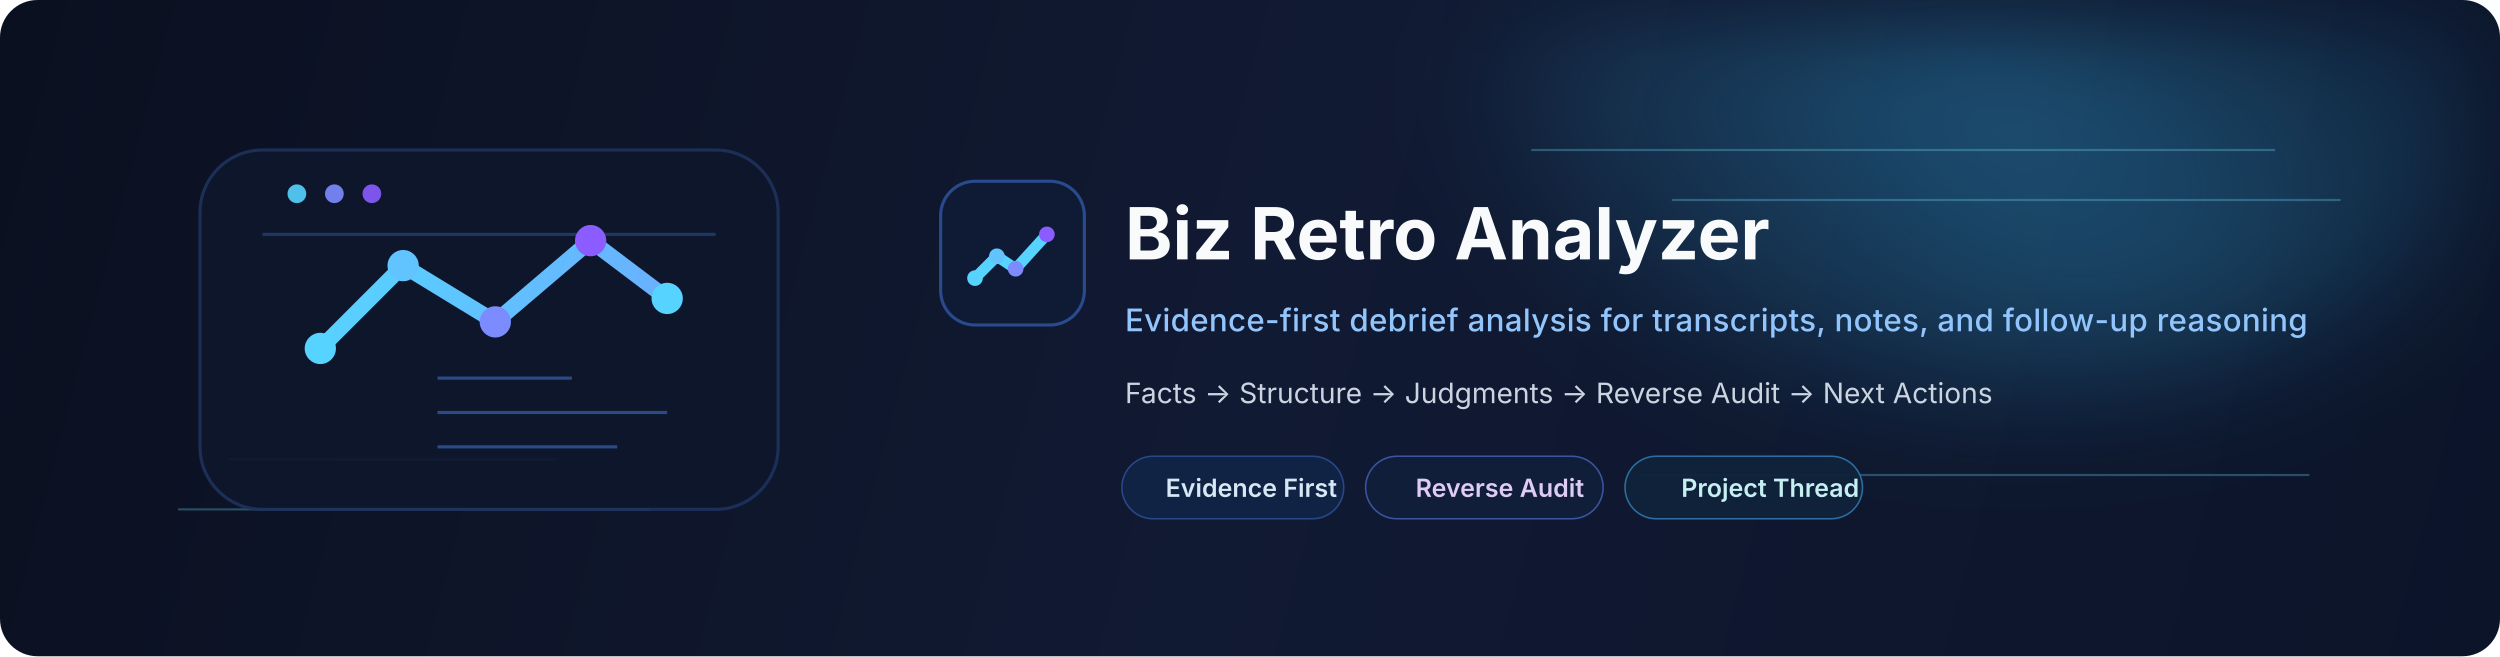
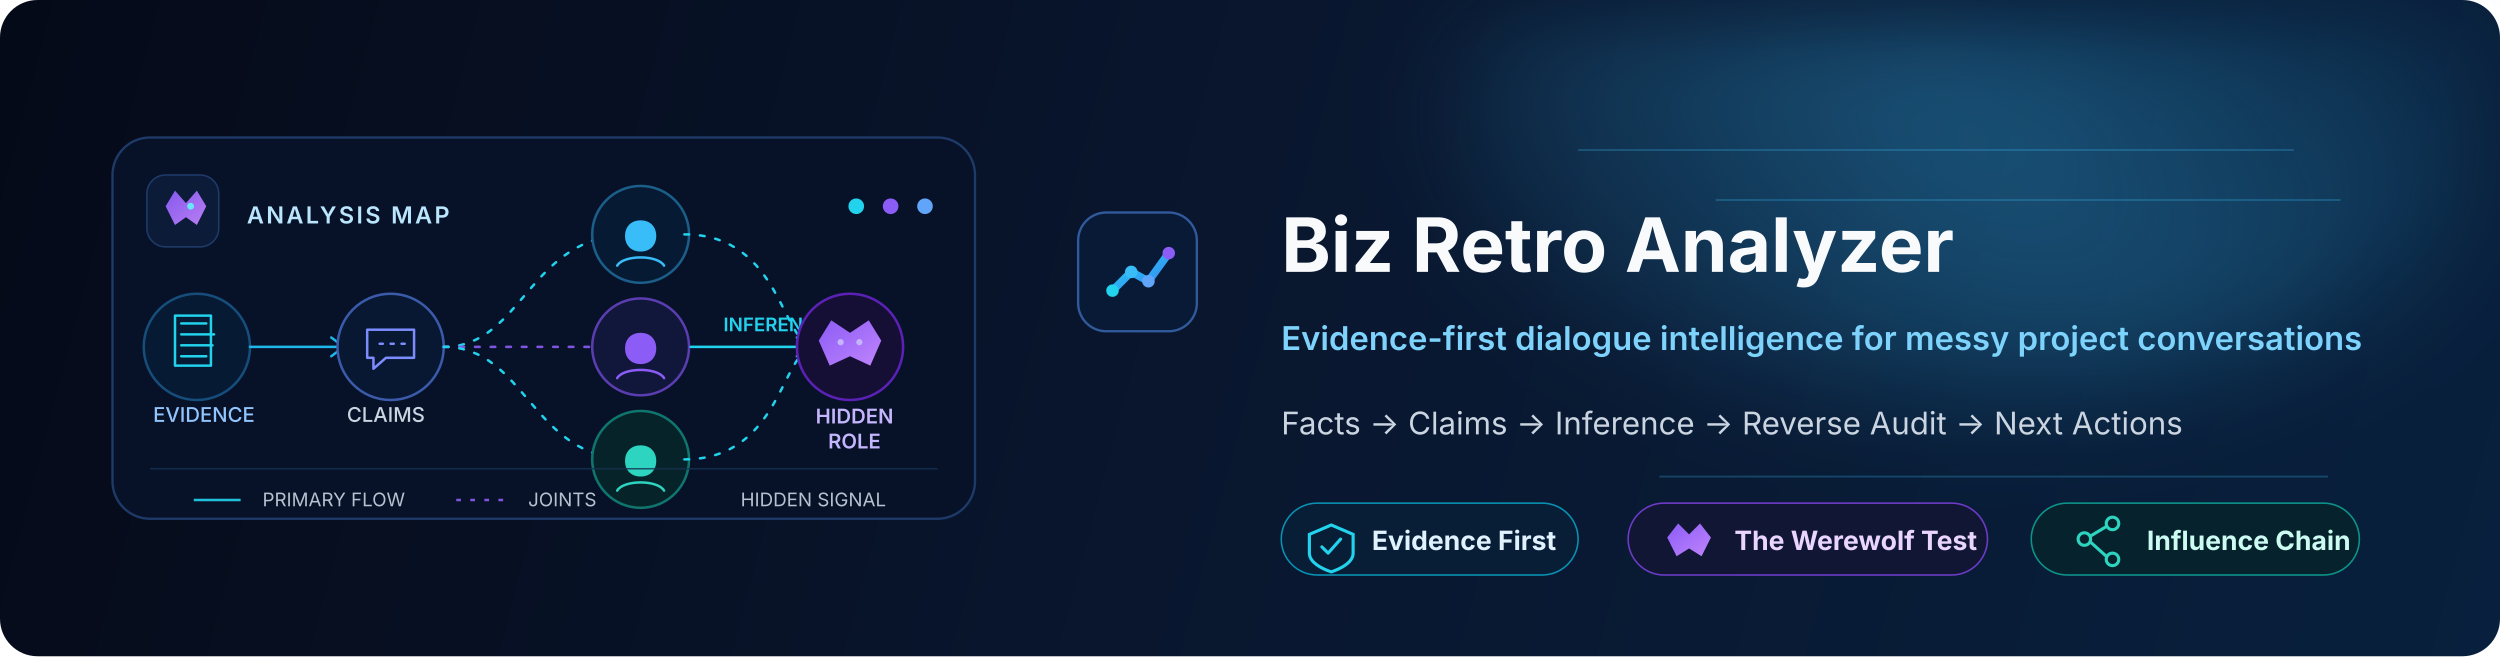
<svg xmlns="http://www.w3.org/2000/svg" width="1600" height="420" viewBox="0 0 1600 420" fill="none">
  <defs>
    <linearGradient id="bg" x1="0" y1="0" x2="1600" y2="420" gradientUnits="userSpaceOnUse">
-       <stop stop-color="#0B1020" />
-       <stop offset="0.5" stop-color="#111A33" />
-       <stop offset="1" stop-color="#0B1429" />
+       <stop stop-color="#050A18" />
+       <stop offset="0.48" stop-color="#09162E" />
+       <stop offset="1" stop-color="#08203D" />
    </linearGradient>
-     <linearGradient id="accent" x1="240" y1="70" x2="1060" y2="310" gradientUnits="userSpaceOnUse">
-       <stop stop-color="#57D3FF" />
-       <stop offset="0.5" stop-color="#7C8CFF" />
-       <stop offset="1" stop-color="#8B5CFF" />
+     <linearGradient id="cyan" x1="0" y1="0" x2="1" y2="1">
+       <stop stop-color="#22D3EE" />
+       <stop offset="1" stop-color="#3B82F6" />
    </linearGradient>
-     <radialGradient id="glow" cx="0" cy="0" r="1" gradientUnits="userSpaceOnUse" gradientTransform="translate(1280 68) rotate(130.416) scale(321.466 582.913)">
-       <stop stop-color="#38BDF8" stop-opacity="0.35" />
+     <linearGradient id="purple" x1="0" y1="0" x2="1" y2="1">
+       <stop stop-color="#8B5CF6" />
+       <stop offset="1" stop-color="#C084FC" />
+     </linearGradient>
+     <radialGradient id="glow" cx="0" cy="0" r="1" gradientUnits="userSpaceOnUse" gradientTransform="translate(1260 82) rotate(128) scale(330 620)">
+       <stop stop-color="#38BDF8" stop-opacity="0.34" />
      <stop offset="1" stop-color="#38BDF8" stop-opacity="0" />
    </radialGradient>
    <filter id="soft" x="0" y="0" width="1600" height="420" filterUnits="userSpaceOnUse" color-interpolation-filters="sRGB">
-       <feGaussianBlur stdDeviation="40" />
+       <feGaussianBlur stdDeviation="36" />
+     </filter>
+     <filter id="smallGlow" x="-40" y="-40" width="120" height="120" filterUnits="userSpaceOnUse">
+       <feGaussianBlur stdDeviation="5" result="blur" />
+       <feMerge>
+         <feMergeNode in="blur" />
+         <feMergeNode in="SourceGraphic" />
+       </feMerge>
    </filter>
  </defs>
  <rect width="1600" height="420" rx="24" fill="url(#bg)" />
-   <ellipse cx="1280" cy="68" rx="320" ry="180" fill="url(#glow)" filter="url(#soft)" />
-   <g opacity="0.28" stroke="#6EE7FF" stroke-width="1.4">
-     <path d="M114 326H416" />
-     <path d="M146 294H356" />
-     <path d="M980 96H1456" />
-     <path d="M1070 128H1498" />
-     <path d="M1048 304H1478" />
-   </g>
-   <g opacity="0.9">
-     <path d="M128 136C128 113.909 145.909 96 168 96H458C480.091 96 498 113.909 498 136V286C498 308.091 480.091 326 458 326H168C145.909 326 128 308.091 128 286V136Z" fill="#0E162C" stroke="#1E325D" stroke-width="2" />
-     <path d="M168 150H458" stroke="#223A6A" stroke-width="2" />
-     <circle cx="190" cy="124" r="6" fill="#57D3FF" />
-     <circle cx="214" cy="124" r="6" fill="#7C8CFF" />
-     <circle cx="238" cy="124" r="6" fill="#8B5CFF" />
+   <ellipse cx="1260" cy="82" rx="330" ry="170" fill="url(#glow)" filter="url(#soft)" />
+   <g opacity="0.26" stroke="#38BDF8" stroke-width="1.2">
+     <path d="M1010 96H1468" />
+     <path d="M1098 128H1498" />
+     <path d="M1062 305H1490" />
  </g>
  <g>
-     <path d="M205 223L258 170L317 206L378 154L427 191" stroke="url(#accent)" stroke-width="10" stroke-linecap="round" stroke-linejoin="round" />
-     <circle cx="205" cy="223" r="10" fill="#57D3FF" />
-     <circle cx="258" cy="170" r="10" fill="#62C4FF" />
-     <circle cx="317" cy="206" r="10" fill="#7C8CFF" />
-     <circle cx="378" cy="154" r="10" fill="#8B5CFF" />
-     <circle cx="427" cy="191" r="10" fill="#57D3FF" />
+     <rect x="72" y="88" width="552" height="244" rx="24" fill="#071229" stroke="#1E3A68" stroke-width="1.5" />
+     <rect x="94" y="112" width="46" height="46" rx="12" fill="#0B1B38" stroke="#1E3A68" />
+     <path d="M112 144L106 132L112 122L119 130L126 122L132 132L126 144L119 139L112 144Z" fill="url(#purple)" opacity="0.95" />
+     <circle cx="122" cy="132" r="2.2" fill="#67E8F9" />
+     <text x="158" y="143" fill="#BAE6FD" font-family="Segoe UI, Inter, Arial, sans-serif" font-size="15" font-weight="600" letter-spacing="1.5">ANALYSIS MAP</text>
+     <circle cx="548" cy="132" r="5" fill="#22D3EE" />
+     <circle cx="570" cy="132" r="5" fill="#8B5CF6" />
+     <circle cx="592" cy="132" r="5" fill="#60A5FA" />
+     <g stroke-width="1.6" stroke-linecap="round" stroke-linejoin="round">
+       <circle cx="126" cy="222" r="34" fill="#071A33" stroke="#164D7A" />
+       <path d="M116 207H132M116 214H137M116 221H136M116 228H132" stroke="#22D3EE" />
+       <path d="M112 202H135V234H112V202Z" stroke="#22D3EE" />
+       <text x="98" y="270" fill="#93C5FD" font-family="Segoe UI, Inter, Arial, sans-serif" font-size="13" font-weight="500">EVIDENCE</text>
+       <path d="M160 222H218" stroke="#1FB6E9" />
+       <path d="M212 216L220 222L212 228" stroke="#1FB6E9" />
+       <circle cx="250" cy="222" r="34" fill="#081833" stroke="#3B5BAA" />
+       <path d="M235 211H265V229H247L239 236V229H235V211Z" stroke="#7C8CFF" />
+       <path d="M243 220H245M250 220H252M257 220H259" stroke="#7C8CFF" />
+       <text x="222" y="270" fill="#CBD5E1" font-family="Segoe UI, Inter, Arial, sans-serif" font-size="13" font-weight="500">CLAIMS</text>
+       <path d="M284 222C335 222 338 150 404 150" stroke="#22D3EE" stroke-dasharray="3 7" />
+       <path d="M284 222H380" stroke="#8B5CF6" stroke-dasharray="3 7" opacity="0.9" />
+       <path d="M284 222C337 222 340 294 404 294" stroke="#22D3EE" stroke-dasharray="3 7" />
+       <circle cx="410" cy="150" r="31" fill="#071A33" stroke="#1B5E89" />
+       <path d="M400 151C400 145 404 141 410 141C416 141 420 145 420 151C420 157 416 161 410 161C404 161 400 157 400 151Z" fill="#38BDF8" />
+       <path d="M395 170C399 163 421 163 425 170" stroke="#38BDF8" />
+       <circle cx="410" cy="222" r="31" fill="#11173A" stroke="#5B3DB1" />
+       <path d="M400 223C400 217 404 213 410 213C416 213 420 217 420 223C420 229 416 233 410 233C404 233 400 229 400 223Z" fill="#8B5CF6" />
+       <path d="M395 242C399 235 421 235 425 242" stroke="#8B5CF6" />
+       <circle cx="410" cy="294" r="31" fill="#062329" stroke="#0F766E" />
+       <path d="M400 295C400 289 404 285 410 285C416 285 420 289 420 295C420 301 416 305 410 305C404 305 400 301 400 295Z" fill="#2DD4BF" />
+       <path d="M395 314C399 307 421 307 425 314" stroke="#2DD4BF" />
+       <path d="M442 222H516" stroke="#22D3EE" />
+       <path d="M510 216L518 222L510 228" stroke="#22D3EE" />
+       <text x="463" y="212" fill="#22D3EE" font-family="Segoe UI, Inter, Arial, sans-serif" font-size="12" font-weight="600">INFERENCE</text>
+       <path d="M438 150C501 150 500 222 522 222" stroke="#22D3EE" stroke-dasharray="3 7" />
+       <path d="M438 294C501 294 500 222 522 222" stroke="#22D3EE" stroke-dasharray="3 7" />
+       <circle cx="544" cy="222" r="34" fill="#160F35" stroke="#5B21B6" />
+       <path d="M531 234L524 218L532 205L544 213L556 205L564 218L557 234L544 228L531 234Z" fill="url(#purple)" />
+       <circle cx="538" cy="219" r="2" fill="#C4B5FD" />
+       <circle cx="550" cy="219" r="2" fill="#C4B5FD" />
+       <text x="522" y="271" fill="#C4B5FD" font-family="Segoe UI, Inter, Arial, sans-serif" font-size="13" font-weight="600">HIDDEN</text>
+       <text x="530" y="287" fill="#C4B5FD" font-family="Segoe UI, Inter, Arial, sans-serif" font-size="13" font-weight="600">ROLE</text>
+     </g>
+     <path d="M96 300H600" stroke="#163154" opacity="0.8" />
+     <g font-family="Segoe UI, Inter, Arial, sans-serif" font-size="12" fill="#CBD5E1" opacity="0.9">
+       <path d="M124 320H154" stroke="#22D3EE" stroke-width="1.6" />
+       <text x="168" y="324">PRIMARY FLOW</text>
+       <path d="M292 320H324" stroke="#8B5CF6" stroke-width="1.6" stroke-dasharray="3 6" />
+       <text x="338" y="324">JOINTS</text>
+       <circle cx="456" cy="320" r="4" fill="#8B5CF6" filter="url(#smallGlow)" />
+       <text x="474" y="324">HIDDEN SIGNAL</text>
+     </g>
  </g>
-   <g opacity="0.92">
-     <path d="M280 264H427" stroke="#2C4F8F" stroke-width="2" />
-     <path d="M280 286H395" stroke="#2C4F8F" stroke-width="2" />
-     <path d="M280 242H366" stroke="#2C4F8F" stroke-width="2" />
+   <g transform="translate(690 136)">
+     <rect x="0" y="0" width="76" height="76" rx="18" fill="#081A35" stroke="#315A9C" stroke-width="1.5" />
+     <path d="M22 50L34 38L45 44L58 26" stroke="url(#cyan)" stroke-width="5" stroke-linecap="round" stroke-linejoin="round" />
+     <circle cx="22" cy="50" r="4" fill="#22D3EE" />
+     <circle cx="34" cy="38" r="4" fill="#38BDF8" />
+     <circle cx="45" cy="44" r="4" fill="#60A5FA" />
+     <circle cx="58" cy="26" r="4" fill="#8B5CF6" />
  </g>
-   <g transform="translate(602 116)">
-     <rect x="0" y="0" width="92" height="92" rx="22" fill="#0F1B35" stroke="#294A8D" stroke-width="2" />
-     <path d="M22 62L36 48L48 56L68 34" stroke="url(#accent)" stroke-width="7" stroke-linecap="round" stroke-linejoin="round" />
-     <circle cx="22" cy="62" r="5" fill="#57D3FF" />
-     <circle cx="36" cy="48" r="5" fill="#62C4FF" />
-     <circle cx="48" cy="56" r="5" fill="#7C8CFF" />
-     <circle cx="68" cy="34" r="5" fill="#8B5CFF" />
-   </g>
-   <text x="720" y="166" fill="#F8FAFC" font-family="Segoe UI, Inter, Arial, sans-serif" font-size="46" font-weight="700" letter-spacing="0">Biz Retro Analyzer</text>
-   <text x="720" y="212" fill="#93C5FD" font-family="Segoe UI, Inter, Arial, sans-serif" font-size="20" font-weight="500" letter-spacing="0.2">Evidence-first debrief analysis for transcripts, notes, and follow-up reasoning</text>
-   <text x="720" y="258" fill="#CBD5E1" font-family="Segoe UI, Inter, Arial, sans-serif" font-size="18" font-weight="400">Facts → Structure → Judgments → Reverse Audit → Next Actions</text>
-   <g opacity="0.95">
-     <rect x="718" y="292" width="142" height="40" rx="20" fill="#102445" stroke="#294A8D" />
-     <text x="746" y="318" fill="#E0F2FE" font-family="Segoe UI, Inter, Arial, sans-serif" font-size="16" font-weight="600">Evidence First</text>
-     <rect x="874" y="292" width="152" height="40" rx="20" fill="#111E3B" stroke="#3E57A5" />
-     <text x="906" y="318" fill="#E9D5FF" font-family="Segoe UI, Inter, Arial, sans-serif" font-size="16" font-weight="600">Reverse Audit</text>
-     <rect x="1040" y="292" width="152" height="40" rx="20" fill="#0F233A" stroke="#2D72A8" />
-     <text x="1076" y="318" fill="#CFFAFE" font-family="Segoe UI, Inter, Arial, sans-serif" font-size="16" font-weight="600">Project Thread</text>
+   <text x="820" y="174" fill="#F8FAFC" font-family="Segoe UI, Inter, Arial, sans-serif" font-size="48" font-weight="750">Biz Retro Analyzer</text>
+   <text x="820" y="224" fill="#7DD3FC" font-family="Segoe UI, Inter, Arial, sans-serif" font-size="21" font-weight="600">Evidence-first dialogue intelligence for messy project conversations</text>
+   <text x="820" y="278" fill="#CBD5E1" font-family="Segoe UI, Inter, Arial, sans-serif" font-size="20" font-weight="400">Facts → Claims → Inference → Reverse Audit → Next Actions</text>
+   <g font-family="Segoe UI, Inter, Arial, sans-serif" font-size="17" font-weight="650">
+     <rect x="820" y="322" width="190" height="46" rx="23" fill="#081E36" stroke="#0891B2" />
+     <path d="M852 336L866 342V354C866 360 858 364 852 366C846 364 838 360 838 354V342L852 336Z" stroke="#22D3EE" stroke-width="2" />
+     <path d="M846 350L850 354L858 345" stroke="#22D3EE" stroke-width="2" stroke-linecap="round" stroke-linejoin="round" />
+     <text x="878" y="352" fill="#E0F2FE">Evidence First</text>
+     <rect x="1042" y="322" width="230" height="46" rx="23" fill="#101633" stroke="#6D3BC7" />
+     <path d="M1073 356L1067 344L1074 335L1081 342L1088 335L1095 344L1089 356L1081 351L1073 356Z" fill="url(#purple)" />
+     <text x="1110" y="352" fill="#E9D5FF">The Werewolf Test</text>
+     <rect x="1300" y="322" width="210" height="46" rx="23" fill="#06222C" stroke="#0D9488" />
+     <circle cx="1334" cy="345" r="4" stroke="#2DD4BF" stroke-width="2" />
+     <circle cx="1352" cy="335" r="4" stroke="#2DD4BF" stroke-width="2" />
+     <circle cx="1352" cy="358" r="4" stroke="#2DD4BF" stroke-width="2" />
+     <path d="M1338 343L1348 337M1338 347L1348 356" stroke="#2DD4BF" stroke-width="2" />
+     <text x="1374" y="352" fill="#CCFBF1">Influence Chain</text>
  </g>
</svg>
